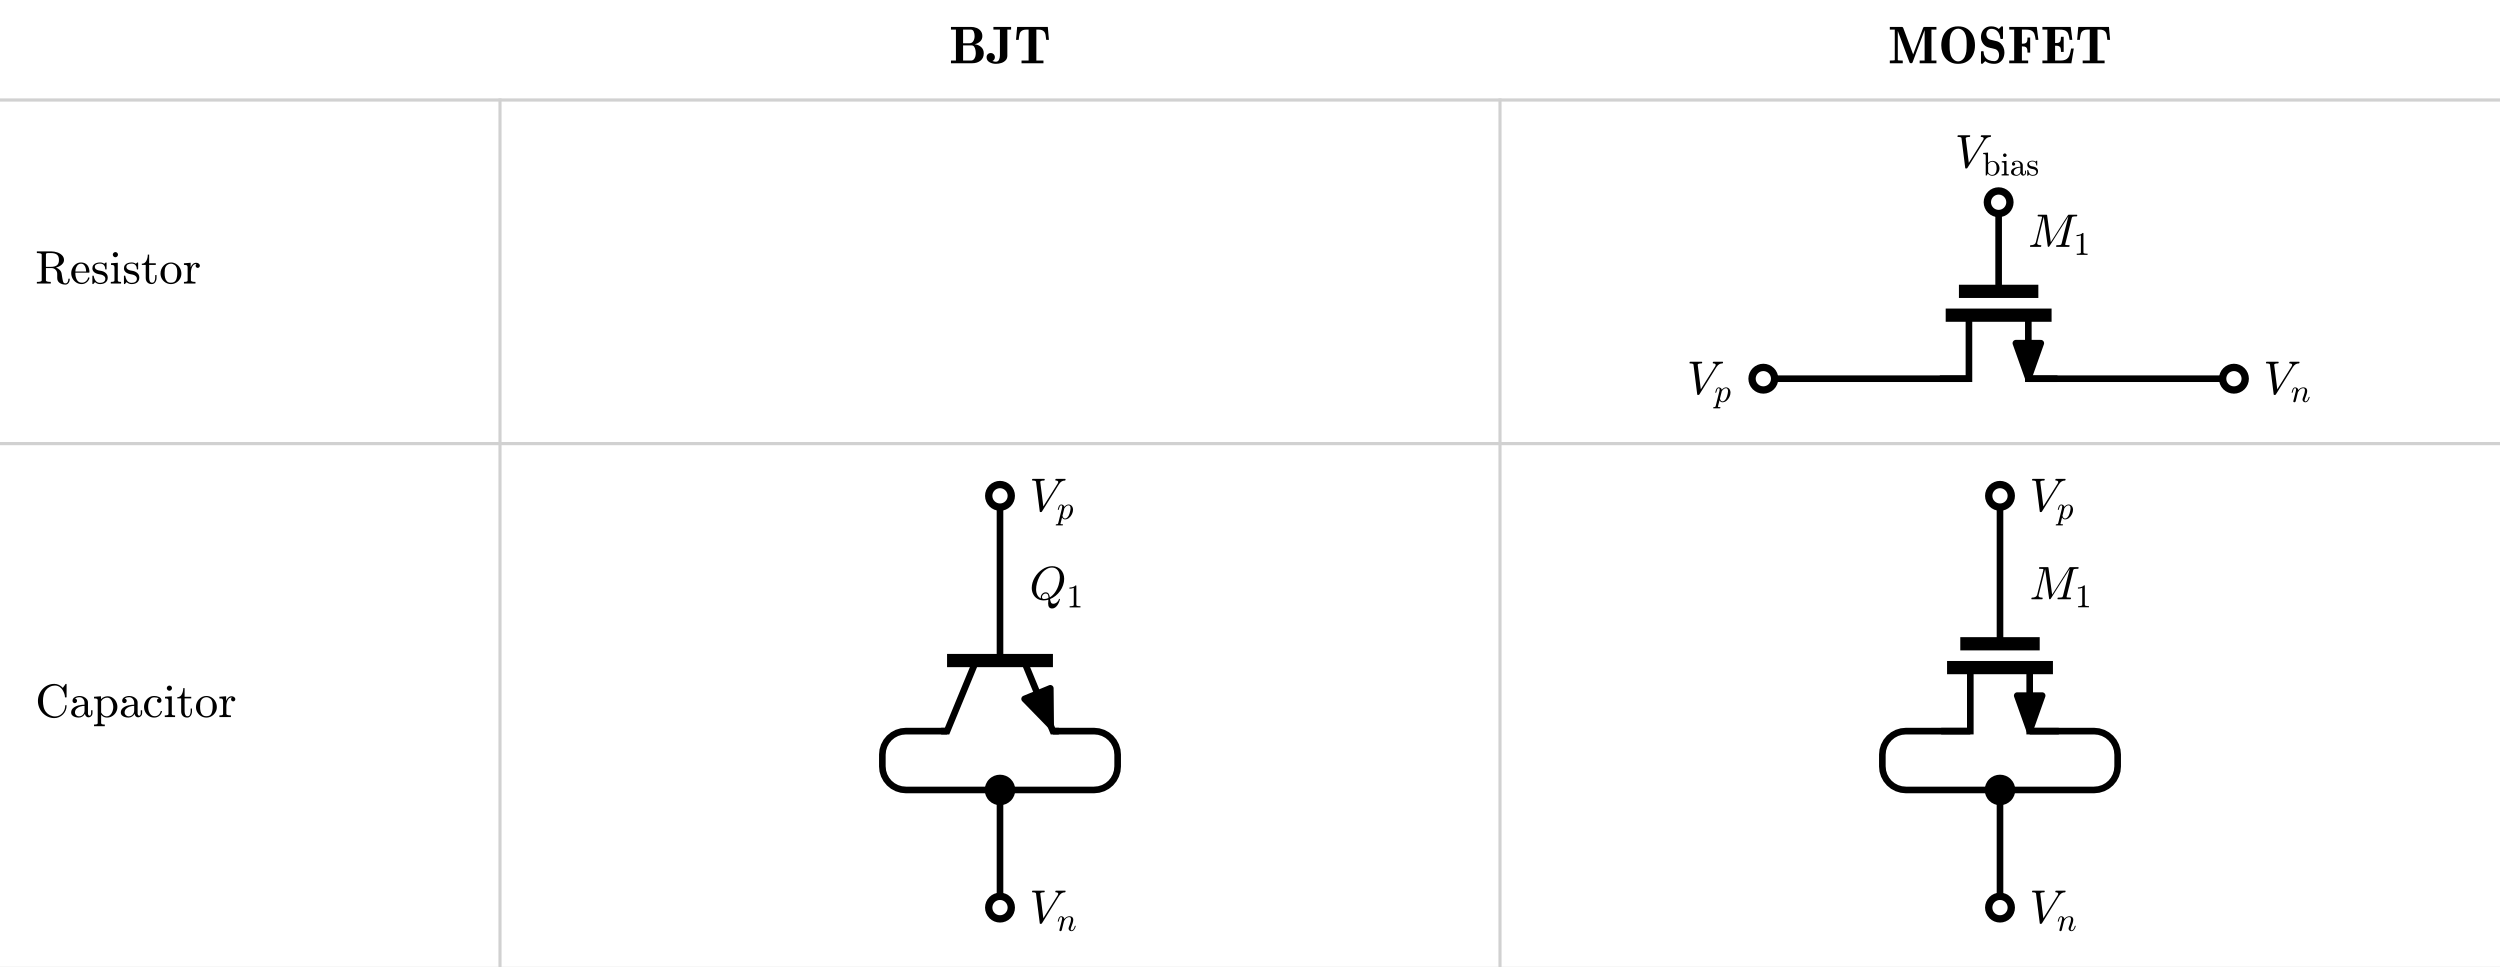
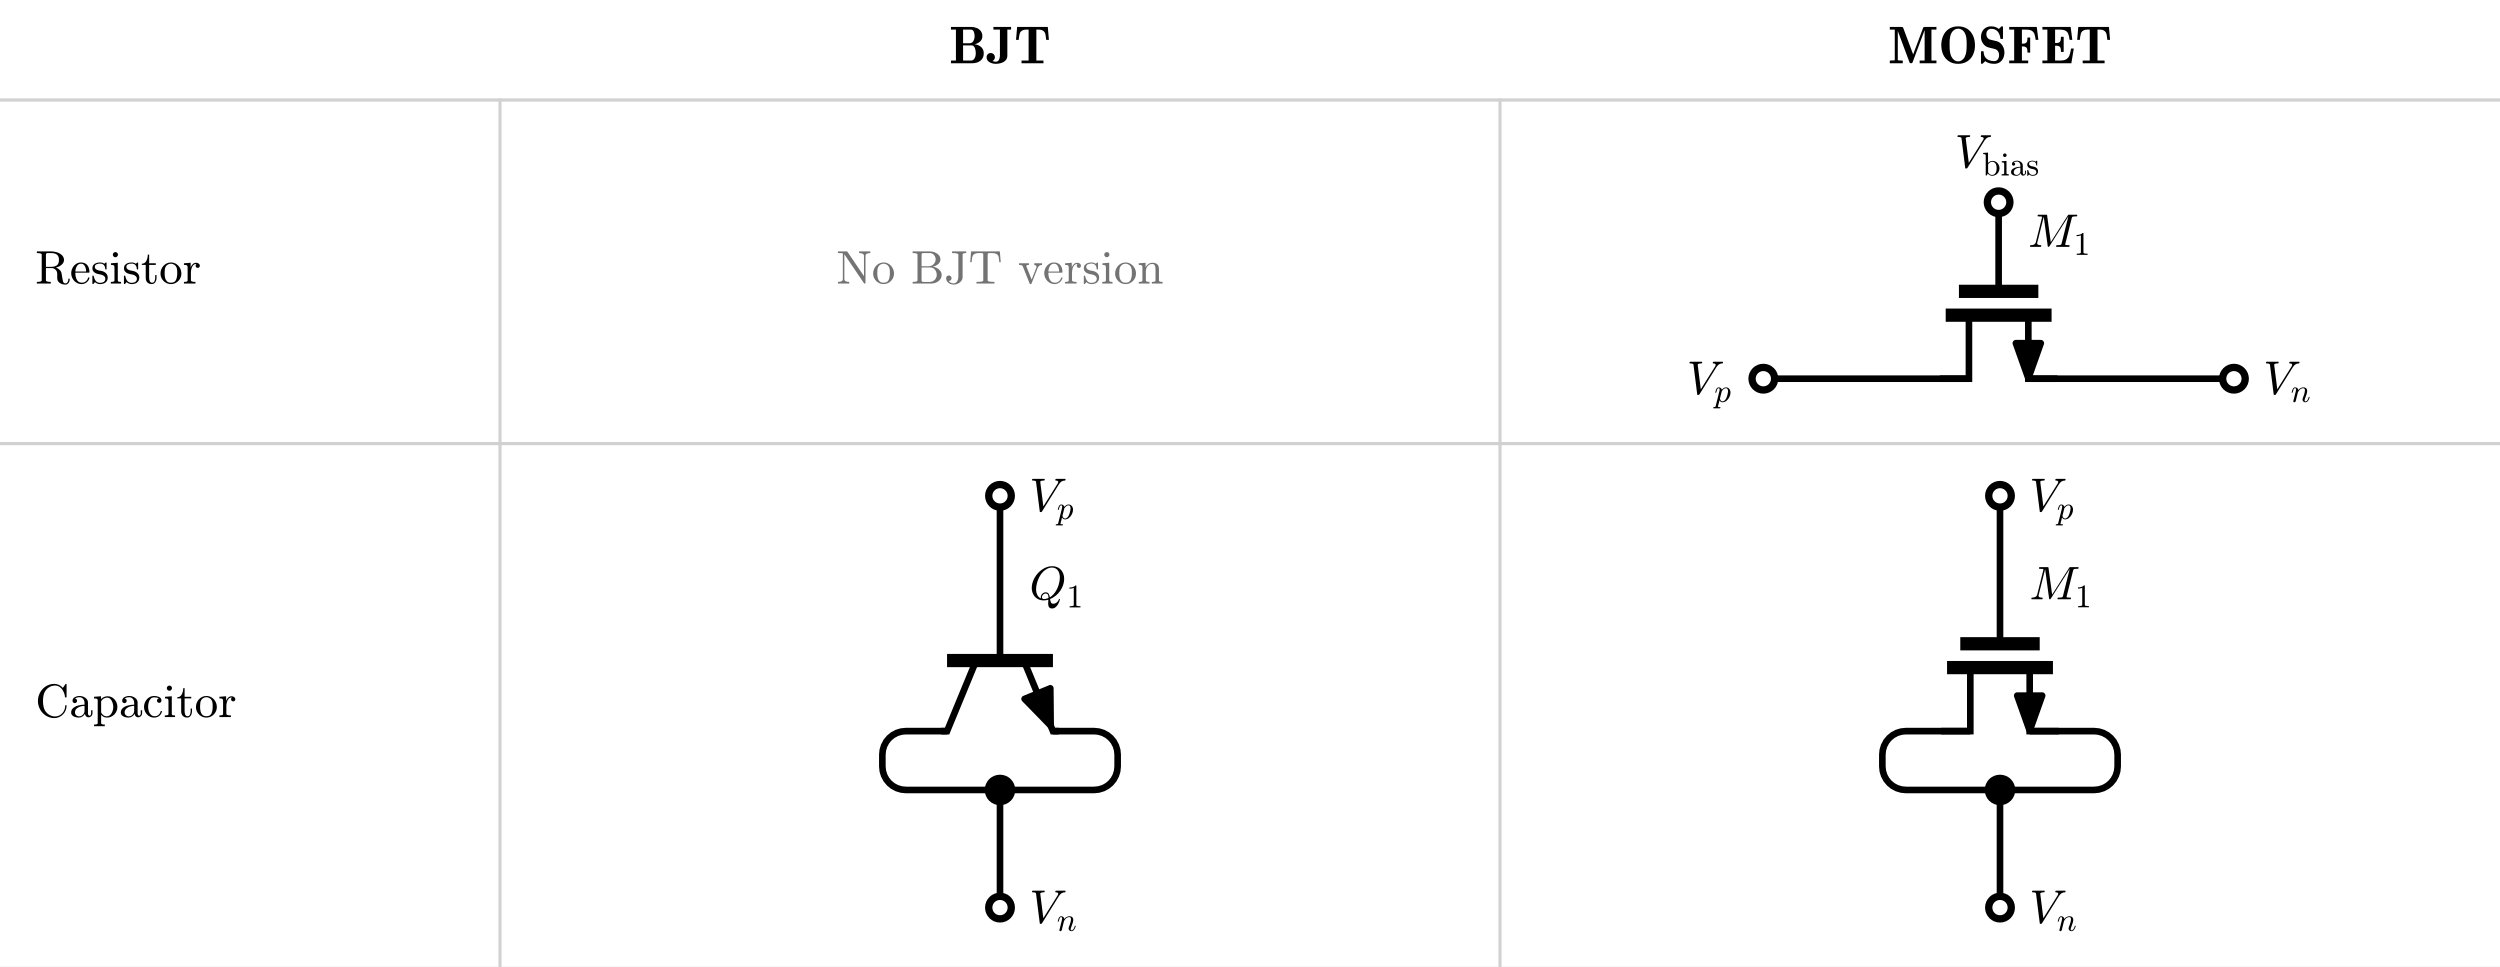
<svg xmlns="http://www.w3.org/2000/svg" xmlns:xlink="http://www.w3.org/1999/xlink" width="637.5pt" height="246.45pt" viewBox="0 0 637.5 246.45" version="1.1">
  <defs>
    <style type="text/css">*{stroke-linejoin: round; stroke-linecap: butt}</style>
  </defs>
  <g id="figure_1">
    <g id="patch_1">
      <path d="M 0 246.45  L 637.5 246.45  L 637.5 0  L 0 0  z " style="fill: #ffffff" />
    </g>
    <g id="axes_1">
      <g id="line2d_1">
        <path d="M 449.652 96.57  L 502.08 96.57  " clip-path="url(#pea8df8f1a4)" style="fill: none; stroke: #000000; stroke-width: 1.688; stroke-linejoin: miter" />
      </g>
      <g id="line2d_2">
        <path d="M 509.652 51.57  L 509.652 74.295  " clip-path="url(#pea8df8f1a4)" style="fill: none; stroke: #000000; stroke-width: 1.688; stroke-linejoin: miter" />
      </g>
      <g id="line2d_3">
        <path d="M 517.223 96.57  L 569.652 96.57  " clip-path="url(#pea8df8f1a4)" style="fill: none; stroke: #000000; stroke-width: 1.688; stroke-linejoin: miter" />
      </g>
      <g id="line2d_4">
        <path d="M 499.527 74.295  L 519.777 74.295  " clip-path="url(#pea8df8f1a4)" style="fill: none; stroke: #000000; stroke-width: 3.375; stroke-linejoin: miter" />
      </g>
      <g id="line2d_5">
        <path d="M 496.152 80.37  L 523.152 80.37  " clip-path="url(#pea8df8f1a4)" style="fill: none; stroke: #000000; stroke-width: 3.375; stroke-linejoin: miter" />
      </g>
      <g id="line2d_6">
        <path d="M 502.08 80.37  L 502.08 96.57  L 494.652 96.57  " clip-path="url(#pea8df8f1a4)" style="fill: none; stroke: #000000; stroke-width: 1.688; stroke-linejoin: miter" />
      </g>
      <g id="line2d_7">
        <path d="M 517.223 80.37  L 517.223 96.57  L 524.652 96.57  " clip-path="url(#pea8df8f1a4)" style="fill: none; stroke: #000000; stroke-width: 1.688; stroke-linejoin: miter" />
      </g>
      <g id="patch_2">
        <path d="M 517.223 96.457  L 520.401 87.514  L 514.045 87.514  z " clip-path="url(#pea8df8f1a4)" style="stroke: #000000; stroke-width: 1.688" />
      </g>
      <g id="patch_3">
        <path d="M 449.652 93.69  C 450.415 93.69 451.148 93.993 451.688 94.534  C 452.228 95.074 452.532 95.806 452.532 96.57  C 452.532 97.334 452.228 98.066 451.688 98.606  C 451.148 99.147 450.415 99.45 449.652 99.45  C 448.888 99.45 448.155 99.147 447.615 98.606  C 447.075 98.066 446.772 97.334 446.772 96.57  C 446.772 95.806 447.075 95.074 447.615 94.534  C 448.155 93.993 448.888 93.69 449.652 93.69  z " clip-path="url(#pea8df8f1a4)" style="fill: #ffffff; stroke: #000000; stroke-width: 1.867; stroke-linejoin: miter" />
      </g>
      <g id="patch_4">
        <path d="M 569.652 93.69  C 570.415 93.69 571.148 93.993 571.688 94.534  C 572.228 95.074 572.532 95.806 572.532 96.57  C 572.532 97.334 572.228 98.066 571.688 98.606  C 571.148 99.147 570.415 99.45 569.652 99.45  C 568.888 99.45 568.155 99.147 567.615 98.606  C 567.075 98.066 566.772 97.334 566.772 96.57  C 566.772 95.806 567.075 95.074 567.615 94.534  C 568.155 93.993 568.888 93.69 569.652 93.69  z " clip-path="url(#pea8df8f1a4)" style="fill: #ffffff; stroke: #000000; stroke-width: 1.867; stroke-linejoin: miter" />
      </g>
      <g id="patch_5">
        <path d="M 509.652 48.69  C 510.415 48.69 511.148 48.993 511.688 49.534  C 512.228 50.074 512.532 50.806 512.532 51.57  C 512.532 52.334 512.228 53.066 511.688 53.606  C 511.148 54.147 510.415 54.45 509.652 54.45  C 508.888 54.45 508.155 54.147 507.615 53.606  C 507.075 53.066 506.772 52.334 506.772 51.57  C 506.772 50.806 507.075 50.074 507.615 49.534  C 508.155 48.993 508.888 48.69 509.652 48.69  z " clip-path="url(#pea8df8f1a4)" style="fill: #ffffff; stroke: #000000; stroke-width: 1.867; stroke-linejoin: miter" />
      </g>
      <g id="text_1">
        <g transform="translate(517.1515 63.03) scale(0.12 -0.12)">
          <defs>
            <path id="Cmmi10-4d" d="M 325 0  Q 263 0 263 84  Q 266 100 275 137  Q 284 175 300 200  Q 316 225 347 225  Q 956 225 1056 616  L 1888 3956  Q 1900 4019 1900 4044  Q 1900 4113 1825 4122  Q 1703 4147 1363 4147  Q 1300 4147 1300 4231  Q 1303 4247 1312 4286  Q 1322 4325 1339 4348  Q 1356 4372 1381 4372  L 2509 4372  Q 2581 4372 2591 4300  L 3091 634  L 5422 4300  Q 5466 4372 5544 4372  L 6631 4372  Q 6694 4372 6694 4288  Q 6691 4272 6681 4233  Q 6672 4194 6655 4170  Q 6638 4147 6613 4147  Q 6222 4147 6069 4103  Q 5984 4075 5947 3928  L 5069 416  Q 5056 353 5056 325  Q 5056 300 5064 283  Q 5072 266 5086 261  Q 5100 256 5131 250  Q 5253 225 5594 225  Q 5656 225 5656 141  Q 5634 50 5621 25  Q 5609 0 5550 0  L 3878 0  Q 3816 0 3816 84  Q 3819 100 3828 139  Q 3838 178 3855 201  Q 3872 225 3897 225  Q 4288 225 4441 269  Q 4525 297 4563 441  L 5484 4147  L 2900 72  Q 2863 0 2772 0  Q 2691 0 2681 72  L 2138 4097  L 1259 588  Q 1253 572 1250 548  Q 1247 525 1241 494  Q 1241 328 1386 276  Q 1531 225 1741 225  Q 1806 225 1806 141  Q 1784 56 1770 28  Q 1756 0 1697 0  L 325 0  z " transform="scale(0.015625)" />
            <path id="Cmr10-31" d="M 594 0  L 594 225  Q 1394 225 1394 428  L 1394 3788  Q 1063 3628 556 3628  L 556 3853  Q 1341 3853 1741 4263  L 1831 4263  Q 1853 4263 1873 4245  Q 1894 4228 1894 4206  L 1894 428  Q 1894 225 2694 225  L 2694 0  L 594 0  z " transform="scale(0.015625)" />
          </defs>
          <use xlink:href="#Cmmi10-4d" transform="translate(0 0.6875)" />
          <use xlink:href="#Cmr10-31" transform="translate(97.02148 -16.31875) scale(0.7)" />
        </g>
      </g>
      <g id="text_2">
        <g transform="translate(430.1515 100.53) scale(0.12 -0.12)">
          <defs>
            <path id="Cmmi10-56" d="M 1409 -72  L 897 4006  Q 850 4147 416 4147  Q 353 4147 353 4231  Q 366 4300 384 4336  Q 403 4372 459 4372  L 2022 4372  Q 2056 4372 2072 4347  Q 2088 4322 2088 4288  Q 2063 4147 2003 4147  Q 1503 4147 1472 3975  L 1894 628  L 3866 3775  Q 3922 3881 3922 3944  Q 3922 4056 3820 4101  Q 3719 4147 3584 4147  Q 3519 4147 3519 4231  Q 3531 4281 3540 4309  Q 3550 4338 3569 4355  Q 3588 4372 3628 4372  L 4863 4372  Q 4922 4372 4922 4288  Q 4897 4147 4838 4147  Q 4356 4147 4084 3725  Q 4072 3713 4063 3713  L 1703 -72  Q 1656 -141 1581 -141  L 1491 -141  Q 1419 -141 1409 -72  z " transform="scale(0.015625)" />
            <path id="Cmmi10-70" d="M -159 -1241  Q -219 -1241 -219 -1159  Q -197 -1019 -134 -1019  Q 66 -1019 145 -983  Q 225 -947 269 -800  L 991 2081  Q 1038 2200 1038 2388  Q 1038 2663 850 2663  Q 650 2663 553 2423  Q 456 2184 366 1819  Q 366 1778 313 1778  L 238 1778  Q 222 1778 203 1801  Q 184 1825 184 1844  Q 253 2122 317 2315  Q 381 2509 517 2668  Q 653 2828 856 2828  Q 1075 2828 1240 2704  Q 1406 2581 1453 2369  Q 1628 2572 1840 2700  Q 2053 2828 2278 2828  Q 2547 2828 2745 2684  Q 2944 2541 3044 2308  Q 3144 2075 3144 1806  Q 3144 1394 2933 953  Q 2722 513 2361 220  Q 2000 -72 1588 -72  Q 1400 -72 1248 34  Q 1097 141 1013 313  L 722 -825  Q 706 -919 703 -934  Q 703 -1019 1125 -1019  Q 1191 -1019 1191 -1100  Q 1169 -1184 1155 -1212  Q 1141 -1241 1081 -1241  L -159 -1241  z M 1594 97  Q 1816 97 2006 280  Q 2197 463 2316 691  Q 2403 863 2479 1111  Q 2556 1359 2612 1640  Q 2669 1922 2669 2088  Q 2669 2234 2630 2362  Q 2591 2491 2502 2577  Q 2413 2663 2266 2663  Q 2031 2663 1823 2495  Q 1616 2328 1447 2081  L 1447 2059  L 1094 647  Q 1138 419 1263 258  Q 1388 97 1594 97  z " transform="scale(0.015625)" />
          </defs>
          <use xlink:href="#Cmmi10-56" transform="translate(0 0.6875)" />
          <use xlink:href="#Cmmi10-70" transform="translate(58.30078 -16.31875) scale(0.7)" />
        </g>
      </g>
      <g id="text_3">
        <g transform="translate(577.1515 100.53) scale(0.12 -0.12)">
          <defs>
            <path id="Cmmi10-6e" d="M 494 109  Q 494 147 500 166  L 978 2075  Q 1025 2253 1025 2388  Q 1025 2663 838 2663  Q 638 2663 541 2423  Q 444 2184 353 1819  Q 353 1800 334 1789  Q 316 1778 300 1778  L 225 1778  Q 203 1778 187 1801  Q 172 1825 172 1844  Q 241 2122 305 2315  Q 369 2509 505 2668  Q 641 2828 844 2828  Q 1084 2828 1268 2676  Q 1453 2525 1453 2291  Q 1644 2541 1900 2684  Q 2156 2828 2444 2828  Q 2672 2828 2837 2750  Q 3003 2672 3095 2514  Q 3188 2356 3188 2138  Q 3188 1875 3070 1503  Q 2953 1131 2778 672  Q 2688 463 2688 288  Q 2688 97 2834 97  Q 3084 97 3251 365  Q 3419 634 3488 941  Q 3500 978 3541 978  L 3616 978  Q 3641 978 3658 962  Q 3675 947 3675 922  Q 3675 916 3669 903  Q 3581 541 3364 234  Q 3147 -72 2822 -72  Q 2597 -72 2437 83  Q 2278 238 2278 459  Q 2278 578 2328 709  Q 2409 919 2514 1209  Q 2619 1500 2686 1765  Q 2753 2031 2753 2234  Q 2753 2413 2679 2538  Q 2606 2663 2431 2663  Q 2197 2663 2000 2559  Q 1803 2456 1656 2286  Q 1509 2116 1388 1881  L 953 141  Q 931 53 854 -9  Q 778 -72 684 -72  Q 606 -72 550 -22  Q 494 28 494 109  z " transform="scale(0.015625)" />
          </defs>
          <use xlink:href="#Cmmi10-56" transform="translate(0 0.6875)" />
          <use xlink:href="#Cmmi10-6e" transform="translate(58.30078 -16.31875) scale(0.7)" />
        </g>
      </g>
      <g id="text_4">
        <g transform="translate(498.4915 42.78) scale(0.12 -0.12)">
          <defs>
            <path id="Cmr10-62" d="M 666 0  L 666 3788  Q 666 3959 614 4036  Q 563 4113 466 4130  Q 369 4147 166 4147  L 166 4372  L 1113 4441  L 1113 2438  Q 1219 2556 1361 2645  Q 1503 2734 1665 2781  Q 1828 2828 1997 2828  Q 2284 2828 2529 2712  Q 2775 2597 2956 2394  Q 3138 2191 3239 1927  Q 3341 1663 3341 1381  Q 3341 994 3152 659  Q 2963 325 2636 126  Q 2309 -72 1919 -72  Q 1675 -72 1447 53  Q 1219 178 1069 384  L 850 0  L 666 0  z M 1131 628  Q 1238 394 1438 245  Q 1638 97 1881 97  Q 2213 97 2417 287  Q 2622 478 2703 768  Q 2784 1059 2784 1381  Q 2784 1922 2644 2203  Q 2581 2328 2473 2434  Q 2366 2541 2233 2602  Q 2100 2663 1953 2663  Q 1697 2663 1478 2527  Q 1259 2391 1131 2163  L 1131 628  z " transform="scale(0.015625)" />
            <path id="Cmr10-69" d="M 197 0  L 197 225  Q 416 225 556 259  Q 697 294 697 428  L 697 2175  Q 697 2422 601 2478  Q 506 2534 225 2534  L 225 2759  L 1147 2828  L 1147 428  Q 1147 294 1269 259  Q 1391 225 1594 225  L 1594 0  L 197 0  z M 469 3928  Q 469 4069 575 4175  Q 681 4281 819 4281  Q 909 4281 993 4234  Q 1078 4188 1125 4103  Q 1172 4019 1172 3928  Q 1172 3791 1065 3684  Q 959 3578 819 3578  Q 681 3578 575 3684  Q 469 3791 469 3928  z " transform="scale(0.015625)" />
            <path id="Cmr10-61" d="M 256 628  Q 256 1009 556 1248  Q 856 1488 1276 1586  Q 1697 1684 2075 1684  L 2075 1947  Q 2075 2131 1994 2304  Q 1913 2478 1759 2589  Q 1606 2700 1422 2700  Q 997 2700 775 2509  Q 897 2509 976 2417  Q 1056 2325 1056 2203  Q 1056 2075 965 1984  Q 875 1894 750 1894  Q 622 1894 531 1984  Q 441 2075 441 2203  Q 441 2541 747 2705  Q 1053 2869 1422 2869  Q 1681 2869 1943 2758  Q 2206 2647 2373 2440  Q 2541 2234 2541 1959  L 2541 519  Q 2541 394 2594 289  Q 2647 184 2759 184  Q 2866 184 2917 290  Q 2969 397 2969 519  L 2969 928  L 3156 928  L 3156 519  Q 3156 375 3081 245  Q 3006 116 2879 39  Q 2753 -38 2606 -38  Q 2419 -38 2283 107  Q 2147 253 2131 453  Q 2013 213 1781 70  Q 1550 -72 1288 -72  Q 1044 -72 808 0  Q 572 72 414 226  Q 256 381 256 628  z M 775 628  Q 775 403 940 250  Q 1106 97 1331 97  Q 1538 97 1706 200  Q 1875 303 1975 481  Q 2075 659 2075 856  L 2075 1522  Q 1784 1522 1479 1426  Q 1175 1331 975 1128  Q 775 925 775 628  z " transform="scale(0.015625)" />
            <path id="Cmr10-73" d="M 213 -19  L 213 1025  Q 213 1075 269 1075  L 347 1075  Q 384 1075 397 1025  Q 575 97 1259 97  Q 1563 97 1767 234  Q 1972 372 1972 659  Q 1972 866 1812 1011  Q 1653 1156 1434 1209  L 1006 1294  Q 791 1341 614 1437  Q 438 1534 325 1695  Q 213 1856 213 2069  Q 213 2350 361 2529  Q 509 2709 746 2789  Q 984 2869 1259 2869  Q 1588 2869 1831 2694  L 2016 2853  Q 2016 2869 2047 2869  L 2094 2869  Q 2113 2869 2128 2851  Q 2144 2834 2144 2816  L 2144 1978  Q 2144 1919 2094 1919  L 2016 1919  Q 1959 1919 1959 1978  Q 1959 2313 1773 2516  Q 1588 2719 1253 2719  Q 966 2719 755 2612  Q 544 2506 544 2247  Q 544 2069 695 1955  Q 847 1841 1050 1791  L 1484 1709  Q 1703 1659 1892 1540  Q 2081 1422 2192 1240  Q 2303 1059 2303 831  Q 2303 600 2223 429  Q 2144 259 2001 146  Q 1859 34 1665 -19  Q 1472 -72 1259 -72  Q 859 -72 575 197  L 341 -56  Q 341 -72 306 -72  L 269 -72  Q 213 -72 213 -19  z " transform="scale(0.015625)" />
          </defs>
          <use xlink:href="#Cmmi10-56" transform="translate(0 0.6875)" />
          <use xlink:href="#Cmr10-62" transform="translate(58.30078 -16.31875) scale(0.7)" />
          <use xlink:href="#Cmr10-69" transform="translate(97.16309 -16.31875) scale(0.7)" />
          <use xlink:href="#Cmr10-61" transform="translate(116.543 -16.31875) scale(0.7)" />
          <use xlink:href="#Cmr10-73" transform="translate(151.543 -16.31875) scale(0.7)" />
        </g>
      </g>
    </g>
    <g id="axes_2">
      <g id="line2d_8">
        <path d="M 241.5 186.437  L 231 186.437  L 229.829 186.552  L 228.704 186.894  L 227.667 187.448  L 226.757 188.194  L 226.011 189.104  L 225.457 190.141  L 225.115 191.267  L 225 192.437  L 225 195.437  L 225.115 196.608  L 225.457 197.733  L 226.011 198.77  L 226.757 199.68  L 227.667 200.426  L 228.704 200.98  L 229.829 201.322  L 231 201.437  L 279 201.437  L 280.171 201.322  L 281.296 200.98  L 282.333 200.426  L 283.243 199.68  L 283.989 198.77  L 284.543 197.733  L 284.885 196.608  L 285 195.437  L 285 192.437  L 284.885 191.267  L 284.543 190.141  L 283.989 189.104  L 283.243 188.194  L 282.333 187.448  L 281.296 186.894  L 280.171 186.552  L 279 186.437  L 268.5 186.437  " clip-path="url(#pc431023431)" style="fill: none; stroke: #000000; stroke-width: 1.688; stroke-linejoin: miter" />
      </g>
      <g id="line2d_9">
        <path d="M 255 126.437  L 255 168.437  " clip-path="url(#pc431023431)" style="fill: none; stroke: #000000; stroke-width: 1.688; stroke-linejoin: miter" />
      </g>
      <g id="line2d_10">
        <path d="M 255 201.437  L 255 231.437  " clip-path="url(#pc431023431)" style="fill: none; stroke: #000000; stroke-width: 1.688; stroke-linejoin: miter" />
      </g>
      <g id="line2d_11">
        <path d="M 241.5 168.437  L 268.5 168.437  " clip-path="url(#pc431023431)" style="fill: none; stroke: #000000; stroke-width: 3.375; stroke-linejoin: miter" />
      </g>
      <g id="line2d_12">
        <path d="M 248.925 168.437  L 241.5 186.437  L 240 186.437  " clip-path="url(#pc431023431)" style="fill: none; stroke: #000000; stroke-width: 1.688; stroke-linejoin: miter" />
      </g>
      <g id="line2d_13">
        <path d="M 261.075 168.437  L 268.5 186.437  L 270 186.437  " clip-path="url(#pc431023431)" style="fill: none; stroke: #000000; stroke-width: 1.688; stroke-linejoin: miter" />
      </g>
      <g id="patch_6">
        <path d="M 267.921 185.033  L 267.829 175.518  L 261.277 178.221  z " clip-path="url(#pc431023431)" style="stroke: #000000; stroke-width: 1.688" />
      </g>
      <g id="patch_7">
        <path d="M 255 123.557  C 255.764 123.557 256.496 123.861 257.036 124.401  C 257.577 124.941 257.88 125.673 257.88 126.437  C 257.88 127.201 257.577 127.933 257.036 128.474  C 256.496 129.014 255.764 129.317 255 129.317  C 254.236 129.317 253.504 129.014 252.964 128.474  C 252.423 127.933 252.12 127.201 252.12 126.437  C 252.12 125.673 252.423 124.941 252.964 124.401  C 253.504 123.861 254.236 123.557 255 123.557  z " clip-path="url(#pc431023431)" style="fill: #ffffff; stroke: #000000; stroke-width: 1.867; stroke-linejoin: miter" />
      </g>
      <g id="patch_8">
        <path d="M 255 197.545  C 256.032 197.545 257.022 197.955 257.752 198.685  C 258.482 199.415 258.892 200.405 258.892 201.437  C 258.892 202.469 258.482 203.46 257.752 204.189  C 257.022 204.919 256.032 205.33 255 205.33  C 253.968 205.33 252.978 204.919 252.248 204.189  C 251.518 203.46 251.107 202.469 251.107 201.437  C 251.107 200.405 251.518 199.415 252.248 198.685  C 252.978 197.955 253.968 197.545 255 197.545  z " clip-path="url(#pc431023431)" />
      </g>
      <g id="patch_9">
        <path d="M 255 228.557  C 255.764 228.557 256.496 228.861 257.036 229.401  C 257.577 229.941 257.88 230.673 257.88 231.437  C 257.88 232.201 257.577 232.933 257.036 233.474  C 256.496 234.014 255.764 234.317 255 234.317  C 254.236 234.317 253.504 234.014 252.964 233.474  C 252.423 232.933 252.12 232.201 252.12 231.437  C 252.12 230.673 252.423 229.941 252.964 229.401  C 253.504 228.861 254.236 228.557 255 228.557  z " clip-path="url(#pc431023431)" style="fill: #ffffff; stroke: #000000; stroke-width: 1.867; stroke-linejoin: miter" />
      </g>
      <g id="text_5">
        <g transform="translate(262.5 152.8971) scale(0.12 -0.12)">
          <defs>
            <path id="Cmmi10-51" d="M 1947 -141  Q 1466 -141 1094 79  Q 722 300 520 692  Q 319 1084 319 1563  Q 319 2259 714 2950  Q 1109 3641 1756 4077  Q 2403 4513 3109 4513  Q 3475 4513 3778 4381  Q 4081 4250 4290 4017  Q 4500 3784 4614 3471  Q 4728 3159 4728 2791  Q 4728 2366 4581 1936  Q 4434 1506 4171 1136  Q 3909 766 3559 484  Q 3209 203 2809 38  Q 2850 -256 2934 -425  Q 3019 -594 3256 -594  Q 3506 -594 3726 -412  Q 3947 -231 4006 13  Q 4019 72 4078 72  Q 4147 72 4147 -13  Q 4100 -219 4008 -430  Q 3916 -641 3786 -823  Q 3656 -1006 3478 -1123  Q 3300 -1241 3084 -1241  Q 2547 -1241 2547 -550  Q 2547 -509 2562 -332  Q 2578 -156 2578 -44  Q 2269 -141 1947 -141  z M 1709 300  Q 1709 44 1991 44  Q 2275 44 2591 184  L 2591 244  Q 2591 503 2509 648  Q 2428 794 2194 794  Q 2078 794 1964 723  Q 1850 653 1779 539  Q 1709 425 1709 300  z M 1544 288  Q 1544 456 1637 612  Q 1731 769 1881 864  Q 2031 959 2203 959  Q 2481 959 2607 771  Q 2734 584 2778 281  Q 3188 525 3500 978  Q 3813 1431 3977 1973  Q 4141 2516 4141 3003  Q 4141 3356 4023 3656  Q 3906 3956 3664 4140  Q 3422 4325 3066 4325  Q 2722 4325 2403 4156  Q 2084 3988 1813 3706  Q 1550 3434 1342 3032  Q 1134 2631 1021 2193  Q 909 1756 909 1356  Q 909 947 1068 612  Q 1228 278 1569 128  Q 1544 194 1544 288  z " transform="scale(0.015625)" />
          </defs>
          <use xlink:href="#Cmmi10-51" transform="translate(0 0.484375)" />
          <use xlink:href="#Cmr10-31" transform="translate(79.00391 -16.52188) scale(0.7)" />
        </g>
      </g>
      <g id="text_6">
        <g transform="translate(262.5 130.3971) scale(0.12 -0.12)">
          <use xlink:href="#Cmmi10-56" transform="translate(0 0.6875)" />
          <use xlink:href="#Cmmi10-70" transform="translate(58.30078 -16.31875) scale(0.7)" />
        </g>
      </g>
      <g id="text_7">
        <g transform="translate(262.5 235.3971) scale(0.12 -0.12)">
          <use xlink:href="#Cmmi10-56" transform="translate(0 0.6875)" />
          <use xlink:href="#Cmmi10-6e" transform="translate(58.30078 -16.31875) scale(0.7)" />
        </g>
      </g>
    </g>
    <g id="axes_3">
      <g id="line2d_14">
        <path d="M 502.429 186.437  L 486 186.437  L 484.829 186.552  L 483.704 186.894  L 482.667 187.448  L 481.757 188.194  L 481.011 189.104  L 480.457 190.141  L 480.115 191.267  L 480 192.437  L 480 195.437  L 480.115 196.608  L 480.457 197.733  L 481.011 198.77  L 481.757 199.68  L 482.667 200.426  L 483.704 200.98  L 484.829 201.322  L 486 201.437  L 534 201.437  L 535.171 201.322  L 536.296 200.98  L 537.333 200.426  L 538.243 199.68  L 538.989 198.77  L 539.543 197.733  L 539.885 196.608  L 540 195.437  L 540 192.437  L 539.885 191.267  L 539.543 190.141  L 538.989 189.104  L 538.243 188.194  L 537.333 187.448  L 536.296 186.894  L 535.171 186.552  L 534 186.437  L 517.571 186.437  " clip-path="url(#peedba39d18)" style="fill: none; stroke: #000000; stroke-width: 1.688; stroke-linejoin: miter" />
      </g>
      <g id="line2d_15">
        <path d="M 510 126.437  L 510 164.162  " clip-path="url(#peedba39d18)" style="fill: none; stroke: #000000; stroke-width: 1.688; stroke-linejoin: miter" />
      </g>
      <g id="line2d_16">
        <path d="M 510 201.437  L 510 231.437  " clip-path="url(#peedba39d18)" style="fill: none; stroke: #000000; stroke-width: 1.688; stroke-linejoin: miter" />
      </g>
      <g id="line2d_17">
        <path d="M 499.875 164.162  L 520.125 164.162  " clip-path="url(#peedba39d18)" style="fill: none; stroke: #000000; stroke-width: 3.375; stroke-linejoin: miter" />
      </g>
      <g id="line2d_18">
        <path d="M 496.5 170.237  L 523.5 170.237  " clip-path="url(#peedba39d18)" style="fill: none; stroke: #000000; stroke-width: 3.375; stroke-linejoin: miter" />
      </g>
      <g id="line2d_19">
        <path d="M 502.429 170.237  L 502.429 186.437  L 495 186.437  " clip-path="url(#peedba39d18)" style="fill: none; stroke: #000000; stroke-width: 1.688; stroke-linejoin: miter" />
      </g>
      <g id="line2d_20">
        <path d="M 517.571 170.237  L 517.571 186.437  L 525 186.437  " clip-path="url(#peedba39d18)" style="fill: none; stroke: #000000; stroke-width: 1.688; stroke-linejoin: miter" />
      </g>
      <g id="patch_10">
        <path d="M 517.571 186.325  L 520.749 177.381  L 514.394 177.381  z " clip-path="url(#peedba39d18)" style="stroke: #000000; stroke-width: 1.688" />
      </g>
      <g id="patch_11">
        <path d="M 510 123.557  C 510.764 123.557 511.496 123.861 512.036 124.401  C 512.577 124.941 512.88 125.673 512.88 126.437  C 512.88 127.201 512.577 127.933 512.036 128.474  C 511.496 129.014 510.764 129.317 510 129.317  C 509.236 129.317 508.504 129.014 507.964 128.474  C 507.423 127.933 507.12 127.201 507.12 126.437  C 507.12 125.673 507.423 124.941 507.964 124.401  C 508.504 123.861 509.236 123.557 510 123.557  z " clip-path="url(#peedba39d18)" style="fill: #ffffff; stroke: #000000; stroke-width: 1.867; stroke-linejoin: miter" />
      </g>
      <g id="patch_12">
        <path d="M 510 197.545  C 511.032 197.545 512.022 197.955 512.752 198.685  C 513.482 199.415 513.893 200.405 513.893 201.437  C 513.893 202.469 513.482 203.46 512.752 204.189  C 512.022 204.919 511.032 205.33 510 205.33  C 508.968 205.33 507.978 204.919 507.248 204.189  C 506.518 203.46 506.108 202.469 506.108 201.437  C 506.108 200.405 506.518 199.415 507.248 198.685  C 507.978 197.955 508.968 197.545 510 197.545  z " clip-path="url(#peedba39d18)" />
      </g>
      <g id="patch_13">
        <path d="M 510 228.557  C 510.764 228.557 511.496 228.861 512.036 229.401  C 512.577 229.941 512.88 230.673 512.88 231.437  C 512.88 232.201 512.577 232.933 512.036 233.474  C 511.496 234.014 510.764 234.317 510 234.317  C 509.236 234.317 508.504 234.014 507.964 233.474  C 507.423 232.933 507.12 232.201 507.12 231.437  C 507.12 230.673 507.423 229.941 507.964 229.401  C 508.504 228.861 509.236 228.557 510 228.557  z " clip-path="url(#peedba39d18)" style="fill: #ffffff; stroke: #000000; stroke-width: 1.867; stroke-linejoin: miter" />
      </g>
      <g id="text_8">
        <g transform="translate(517.5 152.8971) scale(0.12 -0.12)">
          <use xlink:href="#Cmmi10-4d" transform="translate(0 0.6875)" />
          <use xlink:href="#Cmr10-31" transform="translate(97.02148 -16.31875) scale(0.7)" />
        </g>
      </g>
      <g id="text_9">
        <g transform="translate(517.5 130.3971) scale(0.12 -0.12)">
          <use xlink:href="#Cmmi10-56" transform="translate(0 0.6875)" />
          <use xlink:href="#Cmmi10-70" transform="translate(58.30078 -16.31875) scale(0.7)" />
        </g>
      </g>
      <g id="text_10">
        <g transform="translate(517.5 235.3971) scale(0.12 -0.12)">
          <use xlink:href="#Cmmi10-56" transform="translate(0 0.6875)" />
          <use xlink:href="#Cmmi10-6e" transform="translate(58.30078 -16.31875) scale(0.7)" />
        </g>
      </g>
    </g>
    <g id="line2d_21">
      <path d="M 0 25.5  L 637.5 25.5  " style="fill: none; stroke: #d1d1d1; stroke-width: 0.8; stroke-linecap: square" />
    </g>
    <g id="line2d_22">
      <path d="M 0 113.117  L 637.5 113.117  " style="fill: none; stroke: #d1d1d1; stroke-width: 0.8; stroke-linecap: square" />
    </g>
    <g id="line2d_23">
      <path d="M 127.5 246.45  L 127.5 25.5  " style="fill: none; stroke: #d1d1d1; stroke-width: 0.8; stroke-linecap: square" />
    </g>
    <g id="line2d_24">
      <path d="M 382.5 246.45  L 382.5 25.5  " style="fill: none; stroke: #d1d1d1; stroke-width: 0.8; stroke-linecap: square" />
    </g>
    <g id="text_11">
      <g transform="translate(242.0337 16.125) scale(0.135 -0.135)">
        <defs>
          <path id="Cmb10-42" d="M 219 0  L 219 325  L 819 325  L 819 4063  L 219 4063  L 219 4391  L 2631 4391  Q 2991 4391 3306 4270  Q 3622 4150 3817 3898  Q 4013 3647 4013 3278  Q 4013 2888 3752 2636  Q 3491 2384 3078 2297  Q 3559 2238 3871 1952  Q 4184 1666 4184 1197  Q 4184 625 3789 312  Q 3394 0 2809 0  L 219 0  z M 1684 325  L 2631 325  Q 2838 325 2970 459  Q 3103 594 3161 794  Q 3219 994 3219 1197  Q 3219 1384 3178 1606  Q 3138 1828 3025 1992  Q 2913 2156 2719 2156  L 1684 2156  L 1684 325  z M 1684 2413  L 2450 2413  Q 2766 2413 2922 2677  Q 3078 2941 3078 3278  Q 3078 3569 2978 3816  Q 2878 4063 2631 4063  L 1684 4063  L 1684 2413  z " transform="scale(0.015625)" />
          <path id="Cmb10-4a" d="M 684 269  Q 875 184 1094 184  Q 1356 184 1472 412  Q 1588 641 1588 934  L 1588 4063  L 800 4063  L 800 4391  L 2938 4391  L 2938 4063  L 2484 4063  L 2484 909  Q 2484 572 2273 348  Q 2063 125 1744 26  Q 1425 -72 1094 -72  Q 672 -72 323 129  Q -25 331 -25 728  Q -25 947 119 1090  Q 263 1234 481 1234  Q 613 1234 730 1168  Q 847 1103 912 984  Q 978 866 978 728  Q 978 578 901 456  Q 825 334 684 269  z " transform="scale(0.015625)" />
          <path id="Cmb10-54" d="M 897 0  L 897 325  L 1753 325  L 1753 4063  L 1441 4063  Q 1028 4063 800 3816  Q 719 3719 670 3558  Q 622 3397 597 3203  Q 572 3009 556 2822  L 231 2822  L 366 4391  L 4072 4391  L 4206 2822  L 3878 2822  Q 3844 3216 3797 3453  Q 3750 3691 3634 3816  Q 3406 4063 2994 4063  L 2688 4063  L 2688 325  L 3547 325  L 3547 0  L 897 0  z " transform="scale(0.015625)" />
        </defs>
        <use xlink:href="#Cmb10-42" />
        <use xlink:href="#Cmb10-4a" transform="translate(71.09375 0)" />
        <use xlink:href="#Cmb10-54" transform="translate(122.7051 0)" />
      </g>
    </g>
    <g id="text_12">
      <g transform="translate(481.4401 16.125) scale(0.135 -0.135)">
        <defs>
          <path id="Cmb10-4d" d="M 219 0  L 219 325  Q 519 325 666 341  Q 819 341 819 384  L 819 4063  L 219 4063  L 219 4391  L 1672 4391  Q 1797 4391 1838 4275  L 3041 1063  L 4244 4275  Q 4284 4391 4409 4391  L 5856 4391  L 5856 4063  L 5253 4063  L 5253 325  L 5856 325  L 5856 0  L 3828 0  L 3828 325  L 4428 325  L 4428 4006  L 2975 116  Q 2934 0 2809 0  L 2766 0  Q 2641 0 2597 116  L 1184 3903  L 1184 384  Q 1184 341 1338 341  Q 1484 325 1784 325  L 1784 0  L 219 0  z " transform="scale(0.015625)" />
          <path id="Cmb10-4f" d="M 2400 -72  Q 1919 -72 1541 97  Q 1163 266 894 577  Q 625 888 492 1297  Q 359 1706 359 2169  Q 359 2803 593 3328  Q 828 3853 1287 4156  Q 1747 4459 2400 4459  Q 3050 4459 3508 4156  Q 3966 3853 4200 3328  Q 4434 2803 4434 2169  Q 4434 1534 4196 1025  Q 3959 516 3496 222  Q 3034 -72 2400 -72  z M 1600 769  Q 1725 531 1937 378  Q 2150 225 2400 225  Q 2566 225 2720 298  Q 2875 372 2997 495  Q 3119 619 3194 769  Q 3347 1081 3389 1422  Q 3431 1763 3431 2284  Q 3431 2763 3389 3077  Q 3347 3391 3194 3675  Q 3113 3825 2989 3937  Q 2866 4050 2709 4114  Q 2553 4178 2400 4178  Q 2150 4178 1939 4039  Q 1728 3900 1600 3675  Q 1494 3488 1441 3252  Q 1388 3016 1375 2808  Q 1363 2600 1363 2284  Q 1363 1938 1375 1711  Q 1388 1484 1441 1229  Q 1494 975 1600 769  z " transform="scale(0.015625)" />
          <path id="Cmb10-53" d="M 359 13  L 359 1381  Q 375 1444 441 1459  L 609 1459  Q 669 1444 684 1381  Q 684 1022 848 764  Q 1013 506 1302 381  Q 1591 256 1953 256  Q 2247 256 2397 470  Q 2547 684 2547 991  Q 2547 1144 2494 1294  Q 2441 1444 2331 1556  Q 2222 1669 2069 1709  L 1300 1900  Q 878 2006 618 2367  Q 359 2728 359 3163  Q 359 3534 511 3831  Q 663 4128 942 4293  Q 1222 4459 1600 4459  Q 2153 4459 2516 4141  L 2809 4434  Q 2834 4453 2869 4459  L 2944 4459  Q 3006 4441 3022 4384  L 3022 3016  Q 3006 2950 2944 2931  L 2778 2931  Q 2709 2947 2694 3016  Q 2694 3219 2587 3481  Q 2481 3744 2338 3878  Q 2194 4025 2008 4092  Q 1822 4159 1600 4159  Q 1413 4159 1280 4073  Q 1147 3988 1076 3839  Q 1006 3691 1006 3500  Q 1006 3278 1132 3095  Q 1259 2913 1472 2853  L 2241 2669  Q 2528 2597 2743 2392  Q 2959 2188 3076 1902  Q 3194 1616 3194 1319  Q 3194 934 3050 617  Q 2906 300 2625 114  Q 2344 -72 1953 -72  Q 1297 -72 872 250  L 569 -44  Q 544 -59 513 -72  L 441 -72  Q 375 -50 359 13  z " transform="scale(0.015625)" />
          <path id="Cmb10-46" d="M 219 0  L 219 325  L 819 325  L 819 4063  L 219 4063  L 219 4391  L 3547 4391  L 3744 2822  L 3419 2822  Q 3359 3275 3267 3531  Q 3175 3788 2944 3925  Q 2713 4063 2272 4063  L 1753 4063  L 1753 2363  L 1856 2363  Q 2116 2363 2237 2450  Q 2359 2538 2392 2689  Q 2425 2841 2425 3109  L 2753 3109  L 2753 1288  L 2425 1288  Q 2425 1556 2392 1707  Q 2359 1859 2239 1946  Q 2119 2034 1856 2034  L 1753 2034  L 1753 325  L 2509 325  L 2509 0  L 219 0  z " transform="scale(0.015625)" />
          <path id="Cmb10-45" d="M 219 0  L 219 325  L 819 325  L 819 4063  L 219 4063  L 219 4391  L 3634 4391  L 3834 2822  L 3506 2822  Q 3441 3306 3344 3554  Q 3247 3803 3011 3933  Q 2775 4063 2316 4063  L 1753 4063  L 1753 2444  L 1875 2444  Q 2253 2444 2358 2616  Q 2463 2788 2463 3194  L 2791 3194  L 2791 1369  L 2463 1369  Q 2463 1647 2427 1798  Q 2391 1950 2264 2034  Q 2138 2119 1875 2119  L 1753 2119  L 1753 325  L 2369 325  Q 2866 325 3125 495  Q 3384 666 3490 956  Q 3597 1247 3688 1778  L 4013 1778  L 3719 0  L 219 0  z " transform="scale(0.015625)" />
        </defs>
        <use xlink:href="#Cmb10-4d" />
        <use xlink:href="#Cmb10-4f" transform="translate(95.01953 0)" />
        <use xlink:href="#Cmb10-53" transform="translate(170.0195 0)" />
        <use xlink:href="#Cmb10-46" transform="translate(225.5371 0)" />
        <use xlink:href="#Cmb10-45" transform="translate(288.2324 0)" />
        <use xlink:href="#Cmb10-54" transform="translate(353.7109 0)" />
      </g>
    </g>
    <g id="text_13">
      <g transform="translate(9 72.30853) scale(0.12 -0.12)">
        <defs>
          <path id="Cmr10-52" d="M 213 0  L 213 225  Q 872 225 872 428  L 872 3944  Q 872 4147 213 4147  L 213 4372  L 2222 4372  Q 2581 4372 2976 4242  Q 3372 4113 3637 3847  Q 3903 3581 3903 3213  Q 3903 2944 3742 2733  Q 3581 2522 3329 2380  Q 3078 2238 2816 2175  Q 3103 2075 3318 1856  Q 3534 1638 3578 1356  L 3669 788  Q 3731 403 3800 214  Q 3869 25 4103 25  Q 4303 25 4401 211  Q 4500 397 4500 616  Q 4500 638 4520 655  Q 4541 672 4563 672  L 4622 672  Q 4684 672 4684 588  Q 4684 413 4615 245  Q 4547 78 4417 -31  Q 4288 -141 4109 -141  Q 3647 -141 3314 89  Q 2981 319 2981 763  L 2981 1331  Q 2981 1650 2759 1878  Q 2538 2106 2216 2106  L 1447 2106  L 1447 428  Q 1447 225 2106 225  L 2106 0  L 213 0  z M 1447 2272  L 2131 2272  Q 2663 2272 2941 2486  Q 3219 2700 3219 3213  Q 3219 3722 2944 3934  Q 2669 4147 2131 4147  L 1772 4147  Q 1656 4147 1592 4137  Q 1528 4128 1487 4083  Q 1447 4038 1447 3944  L 1447 2272  z " transform="scale(0.015625)" />
          <path id="Cmr10-65" d="M 1594 -72  Q 1203 -72 876 133  Q 550 338 364 680  Q 178 1022 178 1403  Q 178 1778 348 2115  Q 519 2453 823 2661  Q 1128 2869 1503 2869  Q 1797 2869 2014 2770  Q 2231 2672 2372 2497  Q 2513 2322 2584 2084  Q 2656 1847 2656 1563  Q 2656 1478 2591 1478  L 738 1478  L 738 1409  Q 738 878 952 497  Q 1166 116 1650 116  Q 1847 116 2014 203  Q 2181 291 2304 447  Q 2428 603 2472 781  Q 2478 803 2495 820  Q 2513 838 2534 838  L 2591 838  Q 2656 838 2656 756  Q 2566 394 2266 161  Q 1966 -72 1594 -72  z M 744 1638  L 2203 1638  Q 2203 1878 2136 2125  Q 2069 2372 1912 2536  Q 1756 2700 1503 2700  Q 1141 2700 942 2361  Q 744 2022 744 1638  z " transform="scale(0.015625)" />
          <path id="Cmr10-74" d="M 653 769  L 653 2534  L 122 2534  L 122 2700  Q 541 2700 737 3090  Q 934 3481 934 3938  L 1119 3938  L 1119 2759  L 2022 2759  L 2022 2534  L 1119 2534  L 1119 781  Q 1119 516 1208 316  Q 1297 116 1528 116  Q 1747 116 1844 327  Q 1941 538 1941 781  L 1941 1159  L 2125 1159  L 2125 769  Q 2125 569 2051 373  Q 1978 178 1834 53  Q 1691 -72 1484 -72  Q 1100 -72 876 158  Q 653 388 653 769  z " transform="scale(0.015625)" />
          <path id="Cmr10-6f" d="M 1600 -72  Q 1216 -72 887 123  Q 559 319 368 647  Q 178 975 178 1363  Q 178 1656 283 1928  Q 388 2200 583 2414  Q 778 2628 1037 2748  Q 1297 2869 1600 2869  Q 1994 2869 2317 2661  Q 2641 2453 2828 2104  Q 3016 1756 3016 1363  Q 3016 978 2825 648  Q 2634 319 2307 123  Q 1981 -72 1600 -72  z M 1600 116  Q 2113 116 2284 487  Q 2456 859 2456 1434  Q 2456 1756 2422 1967  Q 2388 2178 2272 2350  Q 2200 2456 2089 2536  Q 1978 2616 1854 2658  Q 1731 2700 1600 2700  Q 1400 2700 1220 2609  Q 1041 2519 922 2350  Q 803 2169 770 1951  Q 738 1734 738 1434  Q 738 1075 800 789  Q 863 503 1052 309  Q 1241 116 1600 116  z " transform="scale(0.015625)" />
          <path id="Cmr10-72" d="M 166 0  L 166 225  Q 384 225 525 259  Q 666 294 666 428  L 666 2175  Q 666 2347 614 2423  Q 563 2500 466 2517  Q 369 2534 166 2534  L 166 2759  L 1081 2828  L 1081 2203  Q 1184 2481 1375 2654  Q 1566 2828 1838 2828  Q 2028 2828 2178 2715  Q 2328 2603 2328 2419  Q 2328 2303 2245 2217  Q 2163 2131 2041 2131  Q 1922 2131 1837 2215  Q 1753 2300 1753 2419  Q 1753 2591 1875 2663  L 1838 2663  Q 1578 2663 1414 2475  Q 1250 2288 1181 2009  Q 1113 1731 1113 1478  L 1113 428  Q 1113 225 1734 225  L 1734 0  L 166 0  z " transform="scale(0.015625)" />
        </defs>
        <use xlink:href="#Cmr10-52" />
        <use xlink:href="#Cmr10-65" transform="translate(73.58398 0)" />
        <use xlink:href="#Cmr10-73" transform="translate(117.9688 0)" />
        <use xlink:href="#Cmr10-69" transform="translate(157.373 0)" />
        <use xlink:href="#Cmr10-73" transform="translate(185.0586 0)" />
        <use xlink:href="#Cmr10-74" transform="translate(224.4629 0)" />
        <use xlink:href="#Cmr10-6f" transform="translate(263.2812 0)" />
        <use xlink:href="#Cmr10-72" transform="translate(313.2812 0)" />
      </g>
    </g>
    <g id="text_14">
+       <g style="fill: #737373" transform="translate(213.3169 72.30853) scale(0.12 -0.12)">
+         <defs>
+           <path id="Cmr10-4e" d="M 197 0  L 197 225  Q 856 225 856 603  L 856 4109  Q 647 4147 197 4147  L 197 4372  L 1422 4372  Q 1453 4372 1466 4347  L 3731 1013  L 3731 3769  Q 3731 4147 3072 4147  L 3072 4372  L 4594 4372  L 4594 4147  Q 3938 4147 3938 3769  L 3938 56  Q 3938 38 3913 19  Q 3888 0 3872 0  L 3794 0  Q 3763 0 3750 25  L 1063 3981  L 1063 603  Q 1063 225 1722 225  L 1722 0  L 197 0  z " transform="scale(0.015625)" />
+           <path id="Cmr10-20" transform="scale(0.015625)" />
+           <path id="Cmr10-42" d="M 219 0  L 219 225  Q 878 225 878 428  L 878 3944  Q 878 4147 219 4147  L 219 4372  L 2572 4372  Q 2897 4372 3228 4245  Q 3559 4119 3776 3870  Q 3994 3622 3994 3284  Q 3994 2894 3673 2630  Q 3353 2366 2925 2284  Q 3203 2284 3497 2131  Q 3791 1978 3978 1722  Q 4166 1466 4166 1178  Q 4166 828 3958 559  Q 3750 291 3419 145  Q 3088 0 2753 0  L 219 0  z M 1434 428  Q 1434 291 1512 258  Q 1591 225 1759 225  L 2572 225  Q 2822 225 3036 356  Q 3250 488 3375 708  Q 3500 928 3500 1178  Q 3500 1422 3397 1655  Q 3294 1888 3101 2038  Q 2909 2188 2663 2188  L 1434 2188  L 1434 428  z M 1434 2356  L 2394 2356  Q 2588 2356 2758 2426  Q 2928 2497 3064 2630  Q 3200 2763 3273 2930  Q 3347 3097 3347 3284  Q 3347 3450 3292 3603  Q 3238 3756 3131 3881  Q 3025 4006 2881 4076  Q 2738 4147 2572 4147  L 1759 4147  Q 1644 4147 1580 4137  Q 1516 4128 1475 4083  Q 1434 4038 1434 3944  L 1434 2356  z " transform="scale(0.015625)" />
+           <path id="Cmr10-4a" d="M 581 359  Q 697 197 881 111  Q 1066 25 1275 25  Q 1481 25 1623 167  Q 1766 309 1836 520  Q 1906 731 1906 928  L 1906 3944  Q 1906 4147 1050 4147  L 1050 4372  L 2975 4372  L 2975 4147  Q 2759 4147 2621 4112  Q 2484 4078 2484 3944  L 2484 903  Q 2484 597 2307 359  Q 2131 122 1851 -9  Q 1572 -141 1275 -141  Q 1016 -141 778 -36  Q 541 69 389 267  Q 238 466 238 728  Q 238 888 344 994  Q 450 1100 609 1100  Q 713 1100 797 1051  Q 881 1003 929 915  Q 978 828 978 728  Q 978 572 872 465  Q 766 359 609 359  L 581 359  z " transform="scale(0.015625)" />
+           <path id="Cmr10-54" d="M 1081 0  L 1081 225  Q 1403 225 1706 261  Q 2009 297 2009 428  L 2009 3944  Q 2009 4081 1932 4114  Q 1856 4147 1684 4147  L 1416 4147  Q 888 4147 666 3916  Q 550 3800 500 3545  Q 450 3291 416 2906  L 231 2906  L 353 4372  L 4263 4372  L 4384 2906  L 4197 2906  Q 4159 3319 4114 3561  Q 4069 3803 3950 3916  Q 3725 4147 3200 4147  L 2931 4147  Q 2816 4147 2752 4137  Q 2688 4128 2647 4083  Q 2606 4038 2606 3944  L 2606 428  Q 2606 297 2909 261  Q 3213 225 3531 225  L 3531 0  L 1081 0  z " transform="scale(0.015625)" />
+           <path id="Cmr10-76" d="M 1563 0  L 628 2350  Q 569 2469 445 2501  Q 322 2534 122 2534  L 122 2759  L 1466 2759  L 1466 2534  Q 1106 2534 1106 2381  Q 1106 2356 1113 2344  L 1831 538  L 2478 2169  Q 2497 2219 2497 2272  Q 2497 2394 2405 2464  Q 2313 2534 2188 2534  L 2188 2759  L 3250 2759  L 3250 2534  Q 3053 2534 2904 2443  Q 2756 2353 2675 2175  L 1813 0  Q 1788 -72 1709 -72  L 1663 -72  Q 1584 -72 1563 0  z " transform="scale(0.015625)" />
+           <path id="Cmr10-6e" d="M 191 0  L 191 225  Q 409 225 550 259  Q 691 294 691 428  L 691 2175  Q 691 2347 639 2423  Q 588 2500 491 2517  Q 394 2534 191 2534  L 191 2759  L 1119 2828  L 1119 2203  Q 1247 2478 1498 2653  Q 1750 2828 2047 2828  Q 2491 2828 2714 2615  Q 2938 2403 2938 1966  L 2938 428  Q 2938 294 3078 259  Q 3219 225 3438 225  L 3438 0  L 1972 0  L 1972 225  Q 2191 225 2331 259  Q 2472 294 2472 428  L 2472 1947  Q 2472 2259 2381 2461  Q 2291 2663 2009 2663  Q 1638 2663 1398 2366  Q 1159 2069 1159 1691  L 1159 428  Q 1159 294 1300 259  Q 1441 225 1656 225  L 1656 0  L 191 0  z " transform="scale(0.015625)" />
+         </defs>
+         <use xlink:href="#Cmr10-4e" />
+         <use xlink:href="#Cmr10-6f" transform="translate(75 0)" />
+         <use xlink:href="#Cmr10-20" transform="translate(125 0)" />
+         <use xlink:href="#Cmr10-42" transform="translate(158.3008 0)" />
+         <use xlink:href="#Cmr10-4a" transform="translate(229.1016 0)" />
+         <use xlink:href="#Cmr10-54" transform="translate(280.4199 0)" />
+         <use xlink:href="#Cmr10-20" transform="translate(352.6367 0)" />
+         <use xlink:href="#Cmr10-76" transform="translate(385.9375 0)" />
+         <use xlink:href="#Cmr10-65" transform="translate(438.623 0)" />
+         <use xlink:href="#Cmr10-72" transform="translate(483.0078 0)" />
+         <use xlink:href="#Cmr10-73" transform="translate(522.1191 0)" />
+         <use xlink:href="#Cmr10-69" transform="translate(561.5234 0)" />
+         <use xlink:href="#Cmr10-6f" transform="translate(589.209 0)" />
+         <use xlink:href="#Cmr10-6e" transform="translate(639.209 0)" />
+       </g>
+     </g>
+     <g id="text_15">
      <g transform="translate(9 182.8509) scale(0.12 -0.12)">
        <defs>
          <path id="Cmr10-43" d="M 1459 684  Q 1678 406 2006 245  Q 2334 84 2688 84  Q 2984 84 3237 201  Q 3491 319 3680 528  Q 3869 738 3970 1003  Q 4072 1269 4072 1563  Q 4072 1613 4128 1613  L 4206 1613  Q 4256 1613 4256 1550  Q 4256 1216 4128 905  Q 4000 594 3765 358  Q 3531 122 3226 -9  Q 2922 -141 2591 -141  Q 2131 -141 1720 45  Q 1309 231 1004 554  Q 700 878 529 1303  Q 359 1728 359 2188  Q 359 2647 529 3072  Q 700 3497 1004 3822  Q 1309 4147 1720 4330  Q 2131 4513 2591 4513  Q 2919 4513 3219 4370  Q 3519 4228 3744 3969  L 4116 4494  Q 4153 4513 4159 4513  L 4206 4513  Q 4225 4513 4240 4497  Q 4256 4481 4256 4459  L 4256 2731  Q 4256 2675 4206 2675  L 4091 2675  Q 4031 2675 4031 2731  Q 4031 2916 3957 3144  Q 3884 3372 3770 3576  Q 3656 3781 3506 3938  Q 3147 4288 2681 4288  Q 2328 4288 2004 4128  Q 1681 3969 1459 3688  Q 1225 3388 1134 3005  Q 1044 2622 1044 2188  Q 1044 1753 1134 1368  Q 1225 984 1459 684  z " transform="scale(0.015625)" />
          <path id="Cmr10-70" d="M 166 -1241  L 166 -1019  Q 384 -1019 525 -981  Q 666 -944 666 -813  L 666 2272  Q 666 2447 541 2490  Q 416 2534 166 2534  L 166 2759  L 1113 2828  L 1113 2431  Q 1288 2625 1520 2726  Q 1753 2828 2016 2828  Q 2394 2828 2697 2623  Q 3000 2419 3170 2086  Q 3341 1753 3341 1381  Q 3341 994 3152 659  Q 2963 325 2636 126  Q 2309 -72 1919 -72  Q 1453 -72 1131 306  L 1131 -813  Q 1131 -944 1273 -981  Q 1416 -1019 1631 -1019  L 1631 -1241  L 166 -1241  z M 1131 622  Q 1244 394 1444 245  Q 1644 97 1881 97  Q 2103 97 2273 215  Q 2444 334 2559 534  Q 2675 734 2729 954  Q 2784 1175 2784 1381  Q 2784 1638 2692 1936  Q 2600 2234 2411 2439  Q 2222 2644 1953 2644  Q 1694 2644 1476 2511  Q 1259 2378 1131 2150  L 1131 622  z " transform="scale(0.015625)" />
          <path id="Cmr10-63" d="M 1594 -72  Q 1206 -72 890 129  Q 575 331 394 667  Q 213 1003 213 1381  Q 213 1759 392 2106  Q 572 2453 889 2661  Q 1206 2869 1594 2869  Q 1969 2869 2276 2722  Q 2584 2575 2584 2241  Q 2584 2116 2495 2023  Q 2406 1931 2278 1931  Q 2150 1931 2061 2023  Q 1972 2116 1972 2241  Q 1972 2353 2044 2436  Q 2116 2519 2222 2541  Q 2000 2681 1600 2681  Q 1294 2681 1106 2478  Q 919 2275 844 1975  Q 769 1675 769 1381  Q 769 1072 861 783  Q 953 494 1158 305  Q 1363 116 1672 116  Q 1975 116 2187 302  Q 2400 488 2478 788  Q 2478 825 2528 825  L 2606 825  Q 2625 825 2640 808  Q 2656 791 2656 769  L 2656 750  Q 2559 372 2271 150  Q 1984 -72 1594 -72  z " transform="scale(0.015625)" />
        </defs>
        <use xlink:href="#Cmr10-43" />
        <use xlink:href="#Cmr10-61" transform="translate(72.2168 0)" />
        <use xlink:href="#Cmr10-70" transform="translate(122.2168 0)" />
        <use xlink:href="#Cmr10-61" transform="translate(177.7344 0)" />
        <use xlink:href="#Cmr10-63" transform="translate(227.7344 0)" />
        <use xlink:href="#Cmr10-69" transform="translate(272.1191 0)" />
        <use xlink:href="#Cmr10-74" transform="translate(299.8047 0)" />
        <use xlink:href="#Cmr10-6f" transform="translate(338.623 0)" />
        <use xlink:href="#Cmr10-72" transform="translate(388.623 0)" />
      </g>
    </g>
  </g>
  <defs>
    <clipPath id="pea8df8f1a4">
      <rect x="382.5" y="25.5" width="255" height="87.617" />
    </clipPath>
    <clipPath id="pc431023431">
      <rect x="127.5" y="113.117" width="255" height="133.333" />
    </clipPath>
    <clipPath id="peedba39d18">
      <rect x="382.5" y="113.117" width="255" height="133.333" />
    </clipPath>
  </defs>
</svg>
